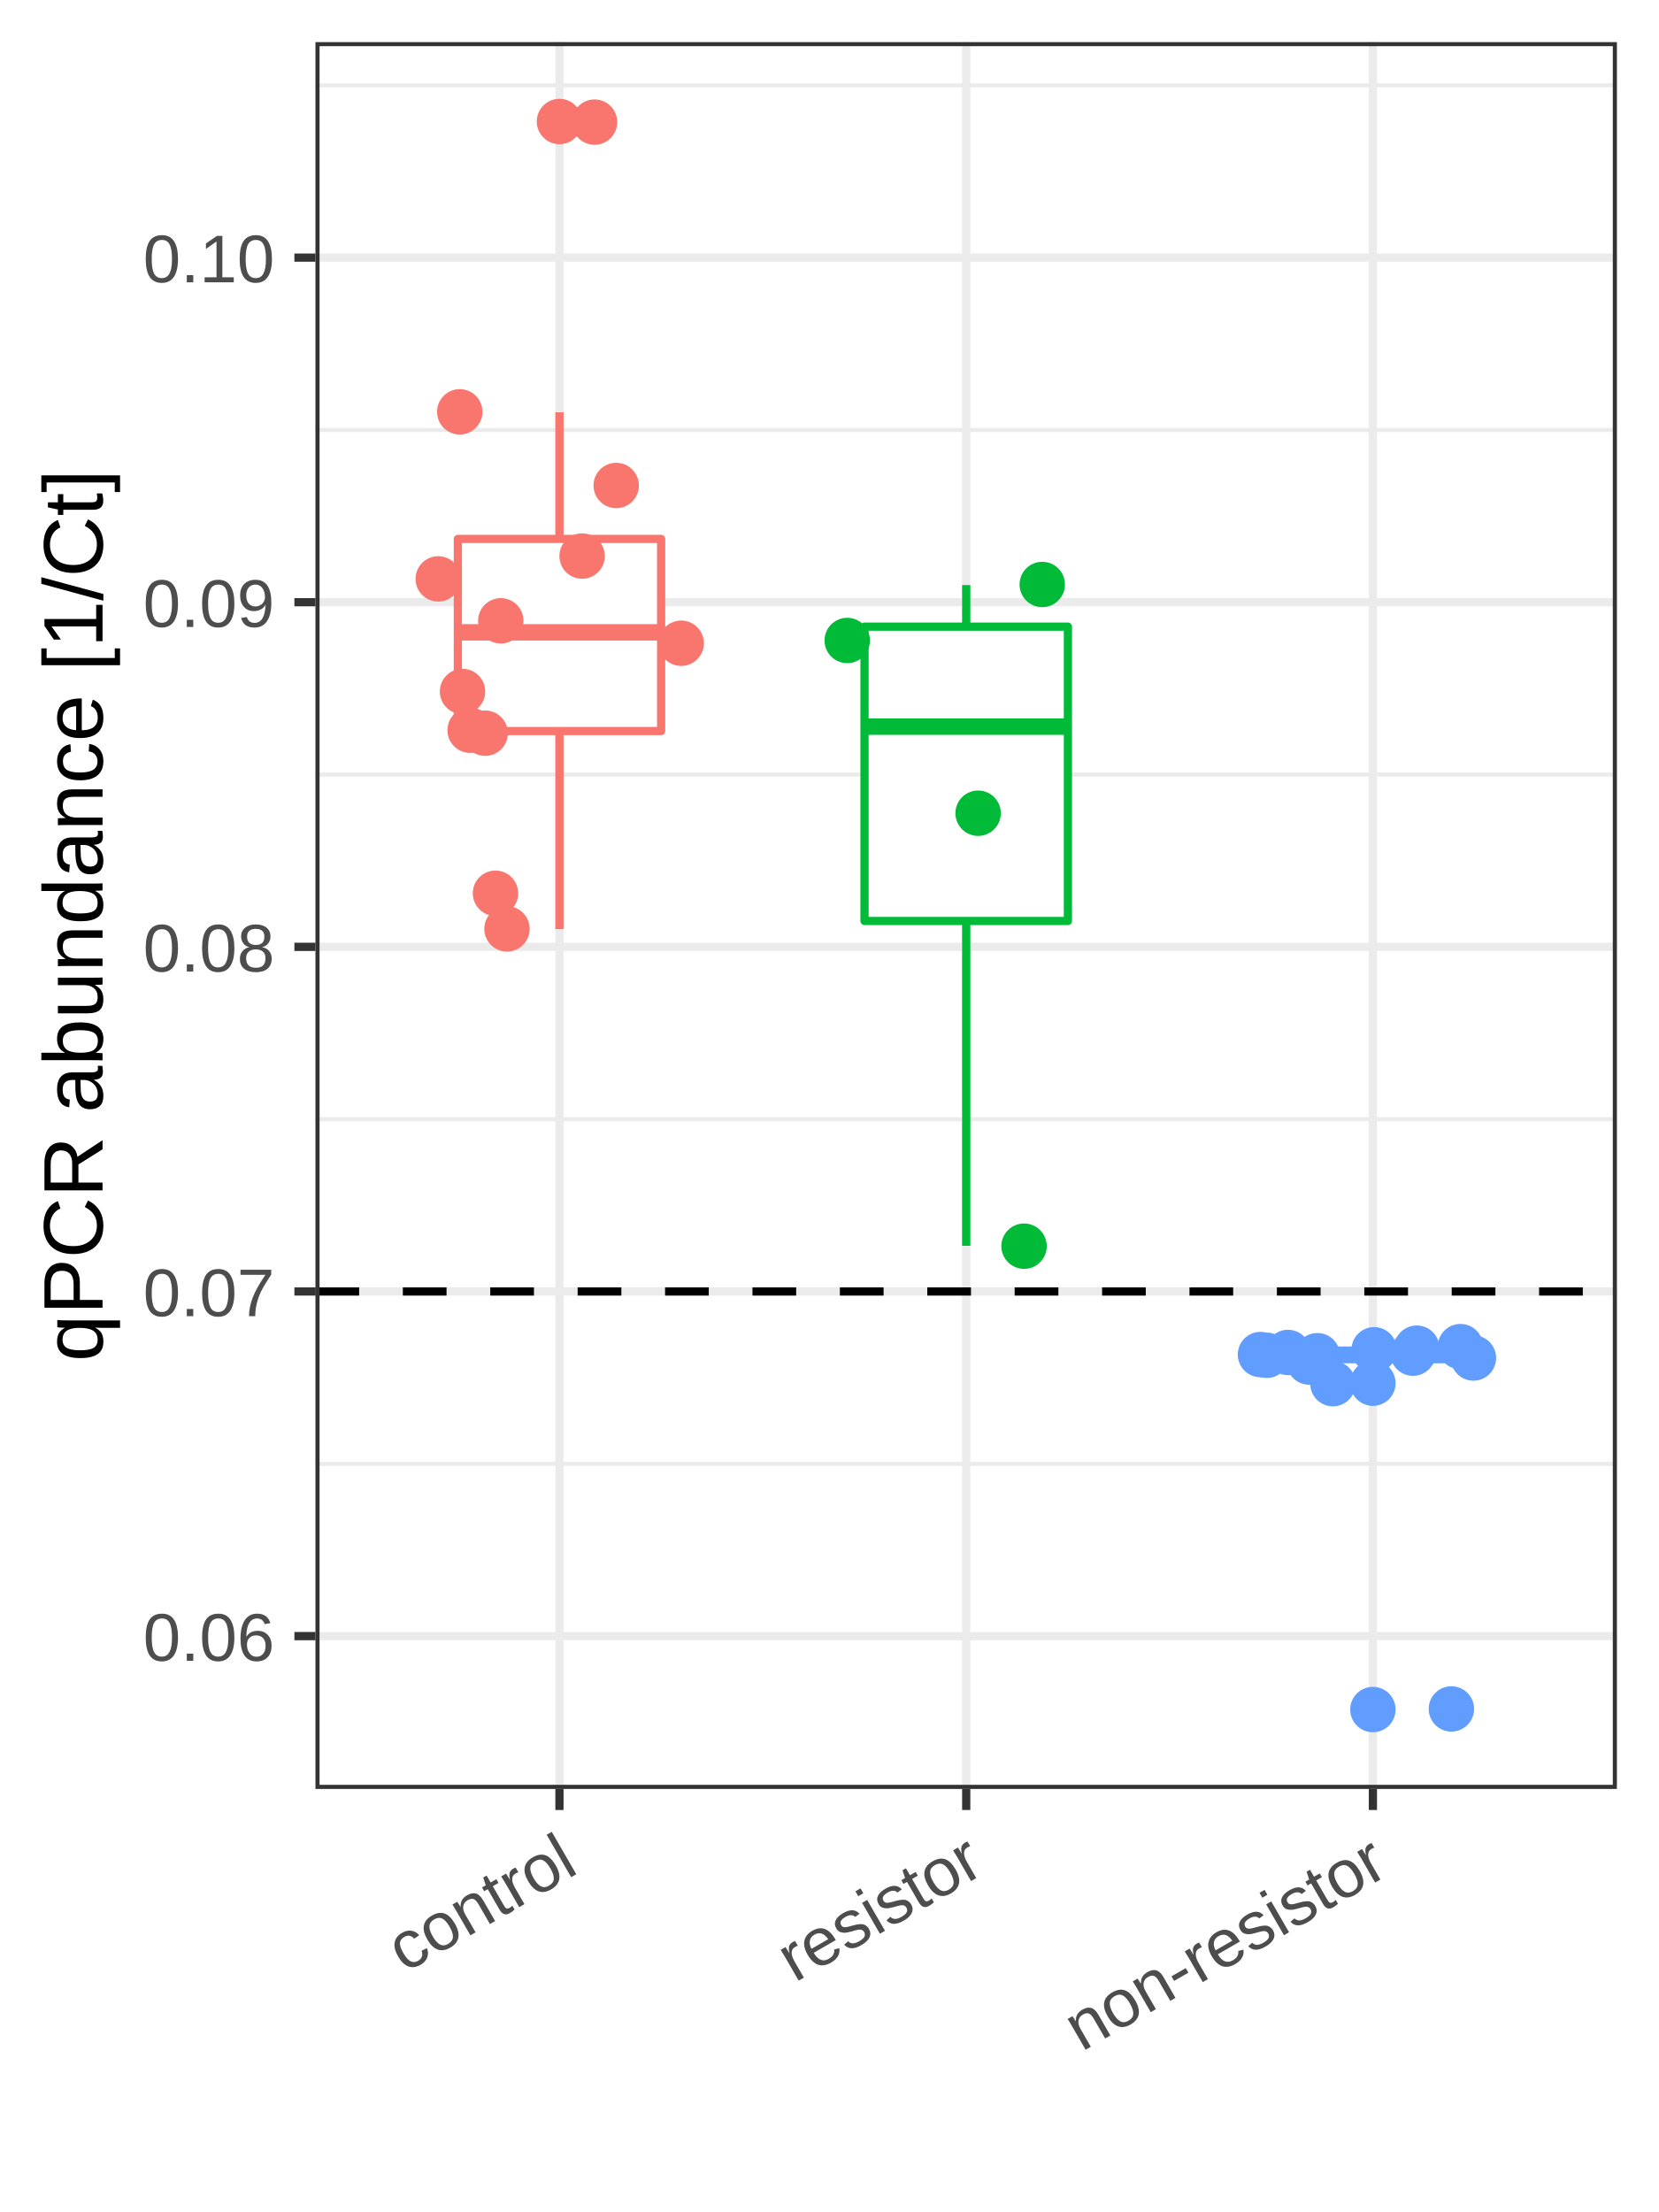
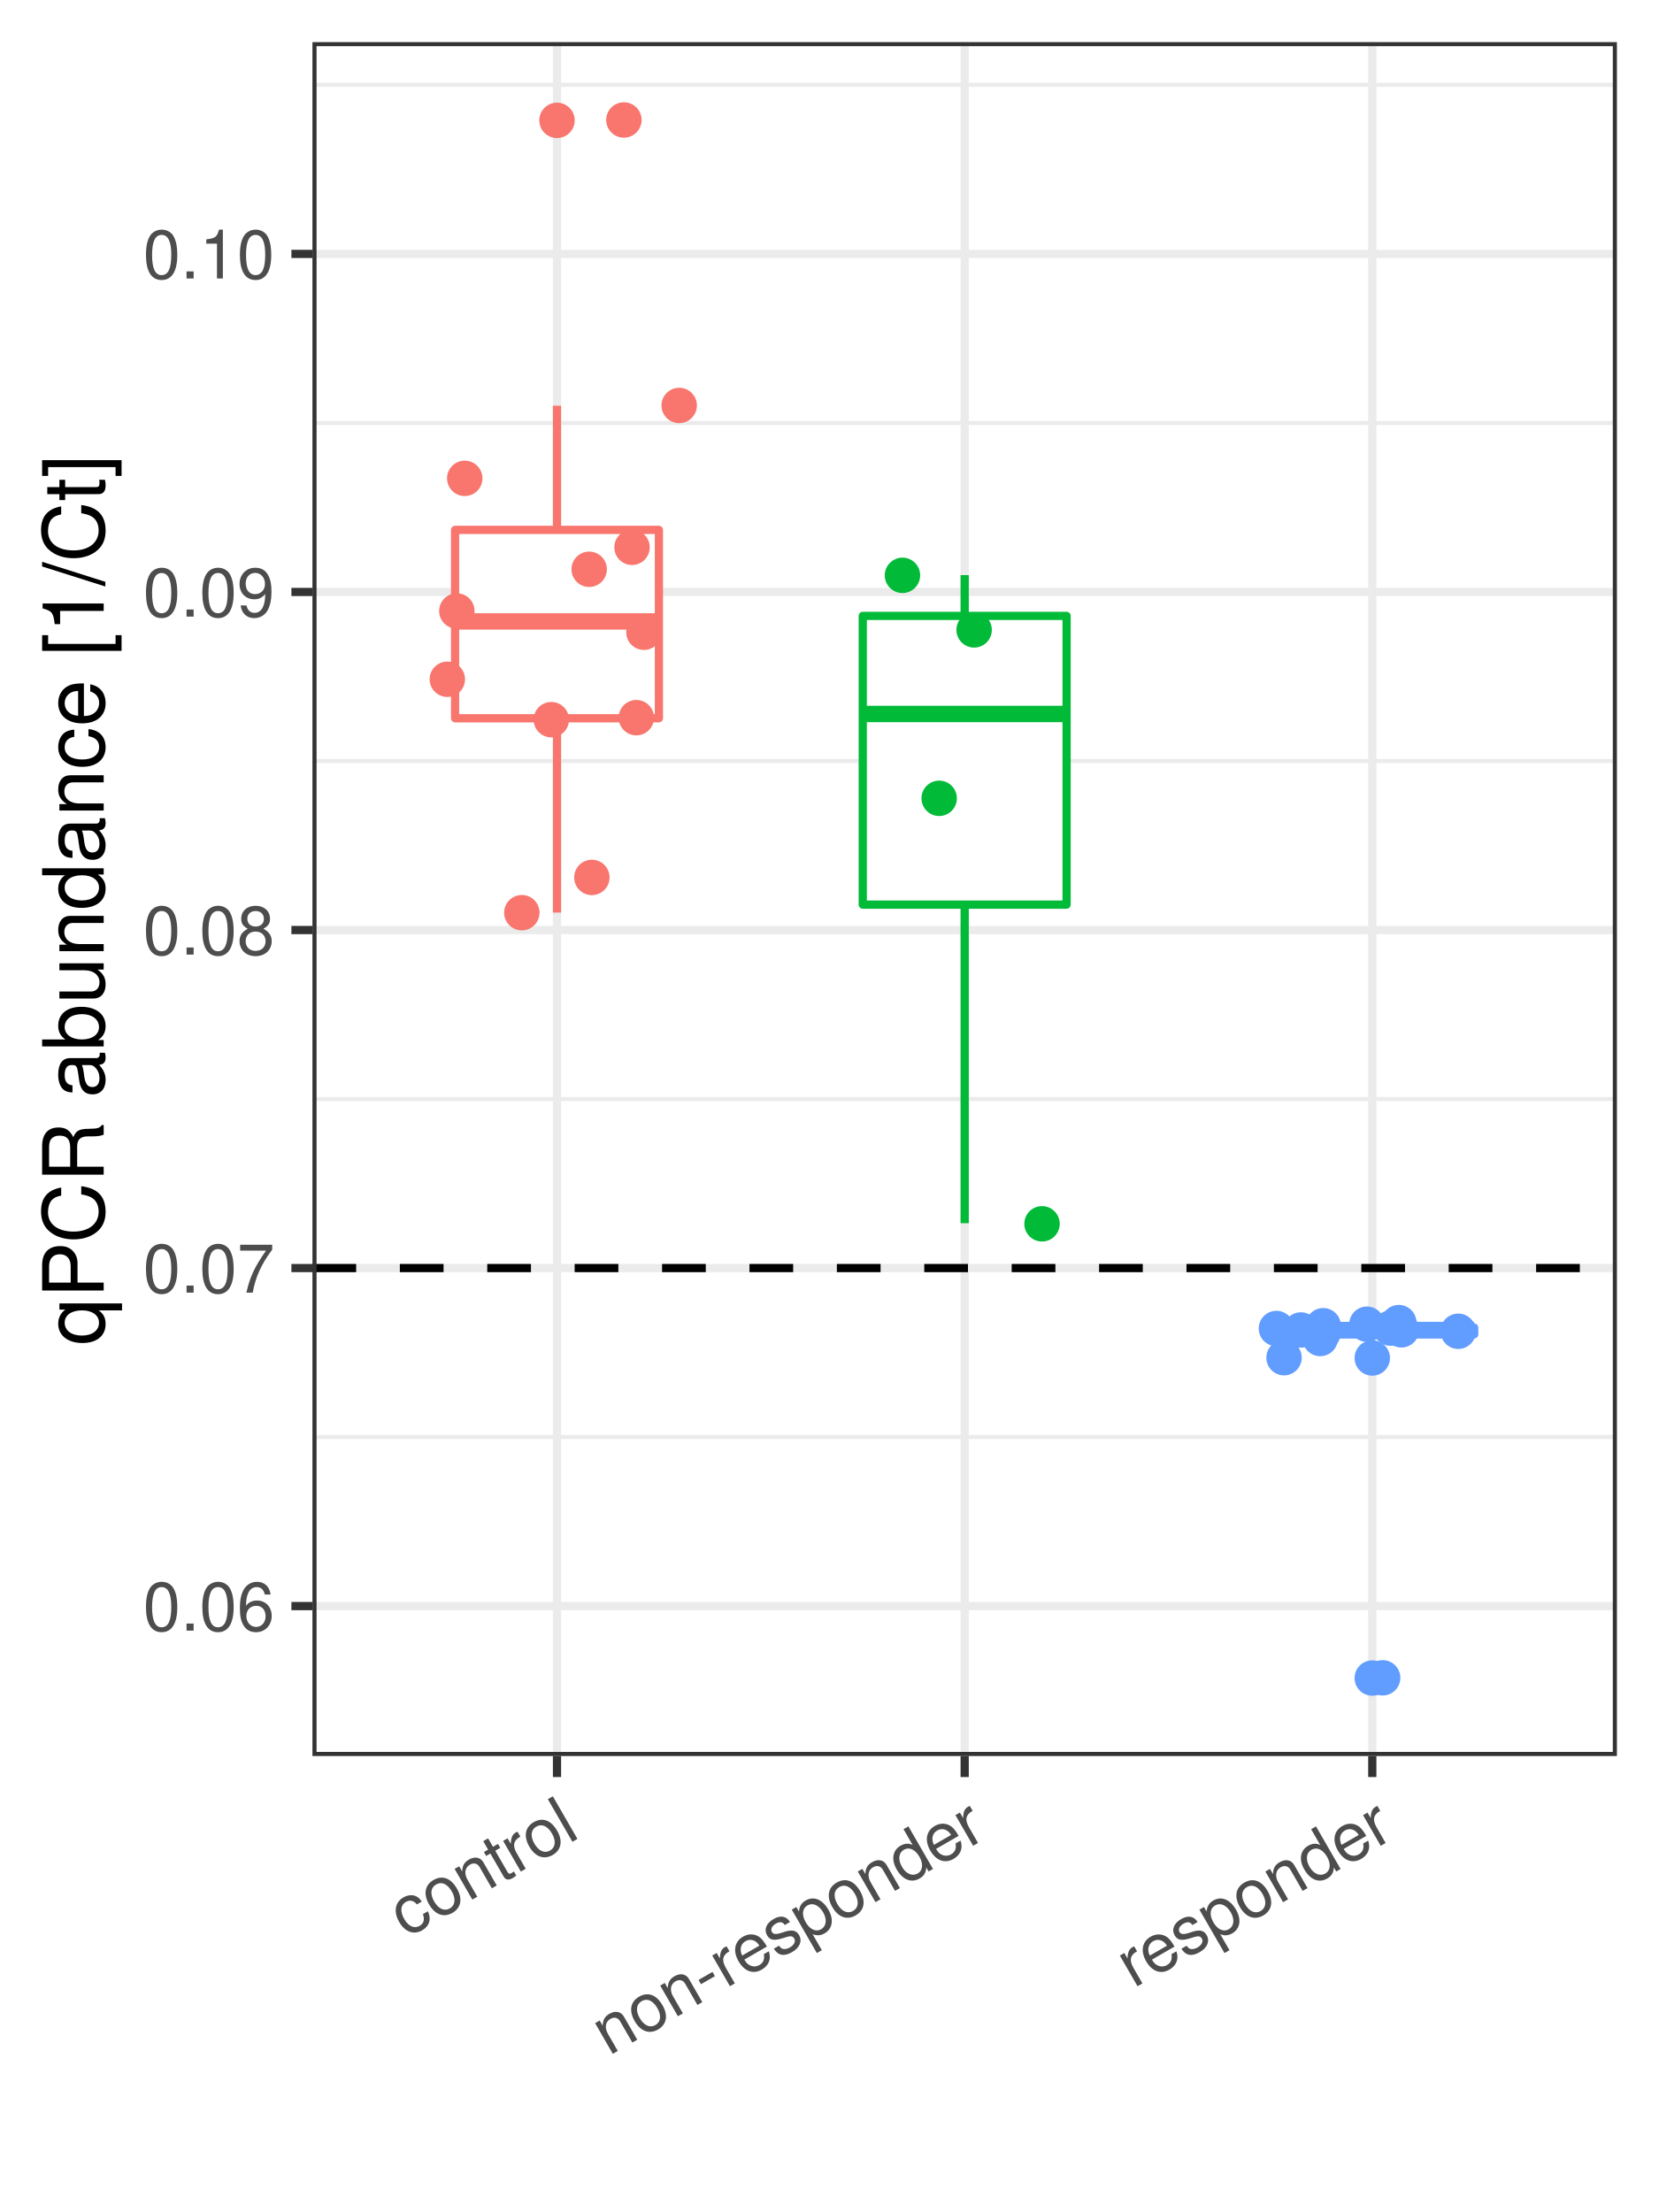
<svg xmlns="http://www.w3.org/2000/svg" viewBox="0 0 216.00 288.00">
  <defs>
    <style type="text/css">
-     line, polyline, path, rect, circle {
+     line, polyline, polygon, path, rect, circle {
      fill: none;
      stroke: #000000;
      stroke-linecap: round;
      stroke-linejoin: round;
      stroke-miterlimit: 10.00;
    }
  </style>
  </defs>
  <rect width="100%" height="100%" style="stroke: none; fill: #FFFFFF;" />
  <rect x="0.00" y="0.00" width="216.00" height="288.00" style="stroke-width: 1.07; stroke: #FFFFFF; fill: #FFFFFF;" />
  <defs>
-     <clipPath id="cpNDEuMDczNXwyMTAuNTIxfDIzMi45MTd8NS40Nzk0NQ==">
-       <rect x="41.07" y="5.48" width="169.45" height="227.44" />
+     <clipPath id="cpNDAuNjh8MjEwLjUyfDIyOC42M3w1LjQ4">
+       <rect x="40.68" y="5.48" width="169.84" height="223.15" />
    </clipPath>
  </defs>
-   <rect x="41.07" y="5.48" width="169.45" height="227.44" style="stroke-width: 1.07; stroke: none; fill: #FFFFFF;" clip-path="url(#cpNDEuMDczNXwyMTAuNTIxfDIzMi45MTd8NS40Nzk0NQ==)" />
-   <polyline points="41.07,190.59 210.52,190.59 " style="stroke-width: 0.53; stroke: #EBEBEB; stroke-linecap: butt;" clip-path="url(#cpNDEuMDczNXwyMTAuNTIxfDIzMi45MTd8NS40Nzk0NQ==)" />
-   <polyline points="41.07,145.72 210.52,145.72 " style="stroke-width: 0.53; stroke: #EBEBEB; stroke-linecap: butt;" clip-path="url(#cpNDEuMDczNXwyMTAuNTIxfDIzMi45MTd8NS40Nzk0NQ==)" />
-   <polyline points="41.07,100.85 210.52,100.85 " style="stroke-width: 0.53; stroke: #EBEBEB; stroke-linecap: butt;" clip-path="url(#cpNDEuMDczNXwyMTAuNTIxfDIzMi45MTd8NS40Nzk0NQ==)" />
-   <polyline points="41.07,55.98 210.52,55.98 " style="stroke-width: 0.53; stroke: #EBEBEB; stroke-linecap: butt;" clip-path="url(#cpNDEuMDczNXwyMTAuNTIxfDIzMi45MTd8NS40Nzk0NQ==)" />
-   <polyline points="41.07,11.11 210.52,11.11 " style="stroke-width: 0.53; stroke: #EBEBEB; stroke-linecap: butt;" clip-path="url(#cpNDEuMDczNXwyMTAuNTIxfDIzMi45MTd8NS40Nzk0NQ==)" />
-   <polyline points="41.07,213.02 210.52,213.02 " style="stroke-width: 1.07; stroke: #EBEBEB; stroke-linecap: butt;" clip-path="url(#cpNDEuMDczNXwyMTAuNTIxfDIzMi45MTd8NS40Nzk0NQ==)" />
-   <polyline points="41.07,168.15 210.52,168.15 " style="stroke-width: 1.07; stroke: #EBEBEB; stroke-linecap: butt;" clip-path="url(#cpNDEuMDczNXwyMTAuNTIxfDIzMi45MTd8NS40Nzk0NQ==)" />
-   <polyline points="41.07,123.28 210.52,123.28 " style="stroke-width: 1.07; stroke: #EBEBEB; stroke-linecap: butt;" clip-path="url(#cpNDEuMDczNXwyMTAuNTIxfDIzMi45MTd8NS40Nzk0NQ==)" />
-   <polyline points="41.07,78.41 210.52,78.41 " style="stroke-width: 1.07; stroke: #EBEBEB; stroke-linecap: butt;" clip-path="url(#cpNDEuMDczNXwyMTAuNTIxfDIzMi45MTd8NS40Nzk0NQ==)" />
-   <polyline points="41.07,33.54 210.52,33.54 " style="stroke-width: 1.07; stroke: #EBEBEB; stroke-linecap: butt;" clip-path="url(#cpNDEuMDczNXwyMTAuNTIxfDIzMi45MTd8NS40Nzk0NQ==)" />
-   <polyline points="72.84,232.92 72.84,5.48 " style="stroke-width: 1.07; stroke: #EBEBEB; stroke-linecap: butt;" clip-path="url(#cpNDEuMDczNXwyMTAuNTIxfDIzMi45MTd8NS40Nzk0NQ==)" />
-   <polyline points="125.80,232.92 125.80,5.48 " style="stroke-width: 1.07; stroke: #EBEBEB; stroke-linecap: butt;" clip-path="url(#cpNDEuMDczNXwyMTAuNTIxfDIzMi45MTd8NS40Nzk0NQ==)" />
-   <polyline points="178.75,232.92 178.75,5.48 " style="stroke-width: 1.07; stroke: #EBEBEB; stroke-linecap: butt;" clip-path="url(#cpNDEuMDczNXwyMTAuNTIxfDIzMi45MTd8NS40Nzk0NQ==)" />
-   <circle cx="72.84" cy="15.82" r="1.95pt" style="stroke-width: 0.71; stroke: #F8766D; fill: #F8766D;" clip-path="url(#cpNDEuMDczNXwyMTAuNTIxfDIzMi45MTd8NS40Nzk0NQ==)" />
-   <line x1="72.84" y1="70.17" x2="72.84" y2="53.68" style="stroke-width: 1.07; stroke: #F8766D; stroke-linecap: butt;" clip-path="url(#cpNDEuMDczNXwyMTAuNTIxfDIzMi45MTd8NS40Nzk0NQ==)" />
-   <line x1="72.84" y1="95.18" x2="72.84" y2="120.97" style="stroke-width: 1.07; stroke: #F8766D; stroke-linecap: butt;" clip-path="url(#cpNDEuMDczNXwyMTAuNTIxfDIzMi45MTd8NS40Nzk0NQ==)" />
-   <polyline points="59.61,70.17 59.61,95.18 86.08,95.18 86.08,70.17 59.61,70.17 " style="stroke-width: 1.07; stroke: #F8766D; fill: #FFFFFF;" clip-path="url(#cpNDEuMDczNXwyMTAuNTIxfDIzMi45MTd8NS40Nzk0NQ==)" />
-   <line x1="59.61" y1="82.33" x2="86.08" y2="82.33" style="stroke-width: 2.13; stroke: #F8766D; stroke-linecap: butt;" clip-path="url(#cpNDEuMDczNXwyMTAuNTIxfDIzMi45MTd8NS40Nzk0NQ==)" />
-   <line x1="125.80" y1="81.59" x2="125.80" y2="76.18" style="stroke-width: 1.07; stroke: #00BA38; stroke-linecap: butt;" clip-path="url(#cpNDEuMDczNXwyMTAuNTIxfDIzMi45MTd8NS40Nzk0NQ==)" />
-   <line x1="125.80" y1="119.91" x2="125.80" y2="162.20" style="stroke-width: 1.07; stroke: #00BA38; stroke-linecap: butt;" clip-path="url(#cpNDEuMDczNXwyMTAuNTIxfDIzMi45MTd8NS40Nzk0NQ==)" />
-   <polyline points="112.56,81.59 112.56,119.91 139.04,119.91 139.04,81.59 112.56,81.59 " style="stroke-width: 1.07; stroke: #00BA38; fill: #FFFFFF;" clip-path="url(#cpNDEuMDczNXwyMTAuNTIxfDIzMi45MTd8NS40Nzk0NQ==)" />
-   <line x1="112.56" y1="94.61" x2="139.04" y2="94.61" style="stroke-width: 2.13; stroke: #00BA38; stroke-linecap: butt;" clip-path="url(#cpNDEuMDczNXwyMTAuNTIxfDIzMi45MTd8NS40Nzk0NQ==)" />
-   <circle cx="178.75" cy="180.09" r="1.95pt" style="stroke-width: 0.71; stroke: #619CFF; fill: #619CFF;" clip-path="url(#cpNDEuMDczNXwyMTAuNTIxfDIzMi45MTd8NS40Nzk0NQ==)" />
-   <circle cx="178.75" cy="222.58" r="1.95pt" style="stroke-width: 0.71; stroke: #619CFF; fill: #619CFF;" clip-path="url(#cpNDEuMDczNXwyMTAuNTIxfDIzMi45MTd8NS40Nzk0NQ==)" />
-   <line x1="178.75" y1="176.07" x2="178.75" y2="175.33" style="stroke-width: 1.07; stroke: #619CFF; stroke-linecap: butt;" clip-path="url(#cpNDEuMDczNXwyMTAuNTIxfDIzMi45MTd8NS40Nzk0NQ==)" />
-   <line x1="178.75" y1="176.95" x2="178.75" y2="177.42" style="stroke-width: 1.07; stroke: #619CFF; stroke-linecap: butt;" clip-path="url(#cpNDEuMDczNXwyMTAuNTIxfDIzMi45MTd8NS40Nzk0NQ==)" />
-   <polyline points="165.51,176.07 165.51,176.95 191.99,176.95 191.99,176.07 165.51,176.07 " style="stroke-width: 1.07; stroke: #619CFF; fill: #FFFFFF;" clip-path="url(#cpNDEuMDczNXwyMTAuNTIxfDIzMi45MTd8NS40Nzk0NQ==)" />
-   <line x1="165.51" y1="176.38" x2="191.99" y2="176.38" style="stroke-width: 2.13; stroke: #619CFF; stroke-linecap: butt;" clip-path="url(#cpNDEuMDczNXwyMTAuNTIxfDIzMi45MTd8NS40Nzk0NQ==)" />
-   <circle cx="173.54" cy="180.15" r="1.95pt" style="stroke-width: 0.71; stroke: #619CFF; fill: #619CFF;" clip-path="url(#cpNDEuMDczNXwyMTAuNTIxfDIzMi45MTd8NS40Nzk0NQ==)" />
-   <circle cx="191.84" cy="176.81" r="1.95pt" style="stroke-width: 0.71; stroke: #619CFF; fill: #619CFF;" clip-path="url(#cpNDEuMDczNXwyMTAuNTIxfDIzMi45MTd8NS40Nzk0NQ==)" />
-   <circle cx="167.69" cy="176.09" r="1.95pt" style="stroke-width: 0.71; stroke: #619CFF; fill: #619CFF;" clip-path="url(#cpNDEuMDczNXwyMTAuNTIxfDIzMi45MTd8NS40Nzk0NQ==)" />
-   <circle cx="133.33" cy="162.25" r="1.95pt" style="stroke-width: 0.71; stroke: #00BA38; fill: #00BA38;" clip-path="url(#cpNDEuMDczNXwyMTAuNTIxfDIzMi45MTd8NS40Nzk0NQ==)" />
-   <circle cx="127.35" cy="105.88" r="1.95pt" style="stroke-width: 0.71; stroke: #00BA38; fill: #00BA38;" clip-path="url(#cpNDEuMDczNXwyMTAuNTIxfDIzMi45MTd8NS40Nzk0NQ==)" />
-   <circle cx="190.15" cy="175.33" r="1.95pt" style="stroke-width: 0.71; stroke: #619CFF; fill: #619CFF;" clip-path="url(#cpNDEuMDczNXwyMTAuNTIxfDIzMi45MTd8NS40Nzk0NQ==)" />
-   <circle cx="170.46" cy="177.34" r="1.95pt" style="stroke-width: 0.71; stroke: #619CFF; fill: #619CFF;" clip-path="url(#cpNDEuMDczNXwyMTAuNTIxfDIzMi45MTd8NS40Nzk0NQ==)" />
-   <circle cx="164.92" cy="176.46" r="1.95pt" style="stroke-width: 0.71; stroke: #619CFF; fill: #619CFF;" clip-path="url(#cpNDEuMDczNXwyMTAuNTIxfDIzMi45MTd8NS40Nzk0NQ==)" />
-   <circle cx="64.51" cy="116.30" r="1.95pt" style="stroke-width: 0.71; stroke: #F8766D; fill: #F8766D;" clip-path="url(#cpNDEuMDczNXwyMTAuNTIxfDIzMi45MTd8NS40Nzk0NQ==)" />
-   <circle cx="65.20" cy="80.83" r="1.95pt" style="stroke-width: 0.71; stroke: #F8766D; fill: #F8766D;" clip-path="url(#cpNDEuMDczNXwyMTAuNTIxfDIzMi45MTd8NS40Nzk0NQ==)" />
-   <circle cx="59.86" cy="53.62" r="1.95pt" style="stroke-width: 0.71; stroke: #F8766D; fill: #F8766D;" clip-path="url(#cpNDEuMDczNXwyMTAuNTIxfDIzMi45MTd8NS40Nzk0NQ==)" />
-   <circle cx="88.69" cy="83.75" r="1.95pt" style="stroke-width: 0.71; stroke: #F8766D; fill: #F8766D;" clip-path="url(#cpNDEuMDczNXwyMTAuNTIxfDIzMi45MTd8NS40Nzk0NQ==)" />
-   <circle cx="77.41" cy="15.90" r="1.95pt" style="stroke-width: 0.71; stroke: #F8766D; fill: #F8766D;" clip-path="url(#cpNDEuMDczNXwyMTAuNTIxfDIzMi45MTd8NS40Nzk0NQ==)" />
-   <circle cx="63.17" cy="95.46" r="1.95pt" style="stroke-width: 0.71; stroke: #F8766D; fill: #F8766D;" clip-path="url(#cpNDEuMDczNXwyMTAuNTIxfDIzMi45MTd8NS40Nzk0NQ==)" />
-   <circle cx="188.97" cy="222.50" r="1.95pt" style="stroke-width: 0.71; stroke: #619CFF; fill: #619CFF;" clip-path="url(#cpNDEuMDczNXwyMTAuNTIxfDIzMi45MTd8NS40Nzk0NQ==)" />
-   <circle cx="178.91" cy="175.74" r="1.95pt" style="stroke-width: 0.71; stroke: #619CFF; fill: #619CFF;" clip-path="url(#cpNDEuMDczNXwyMTAuNTIxfDIzMi45MTd8NS40Nzk0NQ==)" />
-   <circle cx="171.52" cy="176.51" r="1.95pt" style="stroke-width: 0.71; stroke: #619CFF; fill: #619CFF;" clip-path="url(#cpNDEuMDczNXwyMTAuNTIxfDIzMi45MTd8NS40Nzk0NQ==)" />
-   <circle cx="164.11" cy="176.36" r="1.95pt" style="stroke-width: 0.71; stroke: #619CFF; fill: #619CFF;" clip-path="url(#cpNDEuMDczNXwyMTAuNTIxfDIzMi45MTd8NS40Nzk0NQ==)" />
-   <circle cx="184.46" cy="175.53" r="1.95pt" style="stroke-width: 0.71; stroke: #619CFF; fill: #619CFF;" clip-path="url(#cpNDEuMDczNXwyMTAuNTIxfDIzMi45MTd8NS40Nzk0NQ==)" />
-   <circle cx="110.31" cy="83.39" r="1.95pt" style="stroke-width: 0.71; stroke: #00BA38; fill: #00BA38;" clip-path="url(#cpNDEuMDczNXwyMTAuNTIxfDIzMi45MTd8NS40Nzk0NQ==)" />
-   <circle cx="135.70" cy="76.10" r="1.95pt" style="stroke-width: 0.71; stroke: #00BA38; fill: #00BA38;" clip-path="url(#cpNDEuMDczNXwyMTAuNTIxfDIzMi45MTd8NS40Nzk0NQ==)" />
-   <circle cx="183.97" cy="176.18" r="1.95pt" style="stroke-width: 0.71; stroke: #619CFF; fill: #619CFF;" clip-path="url(#cpNDEuMDczNXwyMTAuNTIxfDIzMi45MTd8NS40Nzk0NQ==)" />
-   <circle cx="60.22" cy="90.03" r="1.95pt" style="stroke-width: 0.71; stroke: #F8766D; fill: #F8766D;" clip-path="url(#cpNDEuMDczNXwyMTAuNTIxfDIzMi45MTd8NS40Nzk0NQ==)" />
-   <circle cx="61.21" cy="95.07" r="1.95pt" style="stroke-width: 0.71; stroke: #F8766D; fill: #F8766D;" clip-path="url(#cpNDEuMDczNXwyMTAuNTIxfDIzMi45MTd8NS40Nzk0NQ==)" />
-   <circle cx="57.06" cy="75.37" r="1.95pt" style="stroke-width: 0.71; stroke: #F8766D; fill: #F8766D;" clip-path="url(#cpNDEuMDczNXwyMTAuNTIxfDIzMi45MTd8NS40Nzk0NQ==)" />
-   <circle cx="66.01" cy="120.94" r="1.95pt" style="stroke-width: 0.71; stroke: #F8766D; fill: #F8766D;" clip-path="url(#cpNDEuMDczNXwyMTAuNTIxfDIzMi45MTd8NS40Nzk0NQ==)" />
-   <circle cx="80.23" cy="63.21" r="1.95pt" style="stroke-width: 0.71; stroke: #F8766D; fill: #F8766D;" clip-path="url(#cpNDEuMDczNXwyMTAuNTIxfDIzMi45MTd8NS40Nzk0NQ==)" />
-   <circle cx="75.79" cy="72.40" r="1.95pt" style="stroke-width: 0.71; stroke: #F8766D; fill: #F8766D;" clip-path="url(#cpNDEuMDczNXwyMTAuNTIxfDIzMi45MTd8NS40Nzk0NQ==)" />
-   <line x1="41.07" y1="168.15" x2="210.52" y2="168.15" style="stroke-width: 1.07; stroke-dasharray: 5.69,5.69; stroke-linecap: butt;" clip-path="url(#cpNDEuMDczNXwyMTAuNTIxfDIzMi45MTd8NS40Nzk0NQ==)" />
-   <rect x="41.07" y="5.48" width="169.45" height="227.44" style="stroke-width: 1.07; stroke: #333333;" clip-path="url(#cpNDEuMDczNXwyMTAuNTIxfDIzMi45MTd8NS40Nzk0NQ==)" />
+   <rect x="40.68" y="5.48" width="169.84" height="223.15" style="stroke-width: 1.07; stroke: none; fill: #FFFFFF;" clip-path="url(#cpNDAuNjh8MjEwLjUyfDIyOC42M3w1LjQ4)" />
+   <polyline points="40.68,187.10 210.52,187.10 " style="stroke-width: 0.53; stroke: #EBEBEB; stroke-linecap: butt;" clip-path="url(#cpNDAuNjh8MjEwLjUyfDIyOC42M3w1LjQ4)" />
+   <polyline points="40.68,143.09 210.52,143.09 " style="stroke-width: 0.53; stroke: #EBEBEB; stroke-linecap: butt;" clip-path="url(#cpNDAuNjh8MjEwLjUyfDIyOC42M3w1LjQ4)" />
+   <polyline points="40.68,99.08 210.52,99.08 " style="stroke-width: 0.53; stroke: #EBEBEB; stroke-linecap: butt;" clip-path="url(#cpNDAuNjh8MjEwLjUyfDIyOC42M3w1LjQ4)" />
+   <polyline points="40.68,55.07 210.52,55.07 " style="stroke-width: 0.53; stroke: #EBEBEB; stroke-linecap: butt;" clip-path="url(#cpNDAuNjh8MjEwLjUyfDIyOC42M3w1LjQ4)" />
+   <polyline points="40.68,11.05 210.52,11.05 " style="stroke-width: 0.53; stroke: #EBEBEB; stroke-linecap: butt;" clip-path="url(#cpNDAuNjh8MjEwLjUyfDIyOC42M3w1LjQ4)" />
+   <polyline points="40.68,209.11 210.52,209.11 " style="stroke-width: 1.07; stroke: #EBEBEB; stroke-linecap: butt;" clip-path="url(#cpNDAuNjh8MjEwLjUyfDIyOC42M3w1LjQ4)" />
+   <polyline points="40.68,165.10 210.52,165.10 " style="stroke-width: 1.07; stroke: #EBEBEB; stroke-linecap: butt;" clip-path="url(#cpNDAuNjh8MjEwLjUyfDIyOC42M3w1LjQ4)" />
+   <polyline points="40.68,121.09 210.52,121.09 " style="stroke-width: 1.07; stroke: #EBEBEB; stroke-linecap: butt;" clip-path="url(#cpNDAuNjh8MjEwLjUyfDIyOC42M3w1LjQ4)" />
+   <polyline points="40.68,77.07 210.52,77.07 " style="stroke-width: 1.07; stroke: #EBEBEB; stroke-linecap: butt;" clip-path="url(#cpNDAuNjh8MjEwLjUyfDIyOC42M3w1LjQ4)" />
+   <polyline points="40.68,33.06 210.52,33.06 " style="stroke-width: 1.07; stroke: #EBEBEB; stroke-linecap: butt;" clip-path="url(#cpNDAuNjh8MjEwLjUyfDIyOC42M3w1LjQ4)" />
+   <polyline points="72.52,228.63 72.52,5.48 " style="stroke-width: 1.07; stroke: #EBEBEB; stroke-linecap: butt;" clip-path="url(#cpNDAuNjh8MjEwLjUyfDIyOC42M3w1LjQ4)" />
+   <polyline points="125.60,228.63 125.60,5.48 " style="stroke-width: 1.07; stroke: #EBEBEB; stroke-linecap: butt;" clip-path="url(#cpNDAuNjh8MjEwLjUyfDIyOC42M3w1LjQ4)" />
+   <polyline points="178.67,228.63 178.67,5.48 " style="stroke-width: 1.07; stroke: #EBEBEB; stroke-linecap: butt;" clip-path="url(#cpNDAuNjh8MjEwLjUyfDIyOC42M3w1LjQ4)" />
+   <circle cx="72.52" cy="15.67" r="1.95" style="stroke-width: 0.71; stroke: #F8766D; fill: #F8766D;" clip-path="url(#cpNDAuNjh8MjEwLjUyfDIyOC42M3w1LjQ4)" />
+   <line x1="72.52" y1="68.99" x2="72.52" y2="52.82" style="stroke-width: 1.07; stroke: #F8766D; stroke-linecap: butt;" clip-path="url(#cpNDAuNjh8MjEwLjUyfDIyOC42M3w1LjQ4)" />
+   <line x1="72.52" y1="93.52" x2="72.52" y2="118.82" style="stroke-width: 1.07; stroke: #F8766D; stroke-linecap: butt;" clip-path="url(#cpNDAuNjh8MjEwLjUyfDIyOC42M3w1LjQ4)" />
+   <polygon points="59.25,68.99 59.25,93.52 85.79,93.52 85.79,68.99 59.25,68.99 " style="stroke-width: 1.07; stroke: #F8766D; fill: #FFFFFF;" clip-path="url(#cpNDAuNjh8MjEwLjUyfDIyOC42M3w1LjQ4)" />
+   <line x1="59.25" y1="80.91" x2="85.79" y2="80.91" style="stroke-width: 2.13; stroke: #F8766D; stroke-linecap: butt;" clip-path="url(#cpNDAuNjh8MjEwLjUyfDIyOC42M3w1LjQ4)" />
+   <line x1="125.60" y1="80.19" x2="125.60" y2="74.88" style="stroke-width: 1.07; stroke: #00BA38; stroke-linecap: butt;" clip-path="url(#cpNDAuNjh8MjEwLjUyfDIyOC42M3w1LjQ4)" />
+   <line x1="125.60" y1="117.78" x2="125.60" y2="159.26" style="stroke-width: 1.07; stroke: #00BA38; stroke-linecap: butt;" clip-path="url(#cpNDAuNjh8MjEwLjUyfDIyOC42M3w1LjQ4)" />
+   <polygon points="112.33,80.19 112.33,117.78 138.87,117.78 138.87,80.19 112.33,80.19 " style="stroke-width: 1.07; stroke: #00BA38; fill: #FFFFFF;" clip-path="url(#cpNDAuNjh8MjEwLjUyfDIyOC42M3w1LjQ4)" />
+   <line x1="112.33" y1="92.96" x2="138.87" y2="92.96" style="stroke-width: 2.13; stroke: #00BA38; stroke-linecap: butt;" clip-path="url(#cpNDAuNjh8MjEwLjUyfDIyOC42M3w1LjQ4)" />
+   <circle cx="178.67" cy="176.81" r="1.95" style="stroke-width: 0.71; stroke: #619CFF; fill: #619CFF;" clip-path="url(#cpNDAuNjh8MjEwLjUyfDIyOC42M3w1LjQ4)" />
+   <circle cx="178.67" cy="218.48" r="1.95" style="stroke-width: 0.71; stroke: #619CFF; fill: #619CFF;" clip-path="url(#cpNDAuNjh8MjEwLjUyfDIyOC42M3w1LjQ4)" />
+   <line x1="178.67" y1="172.86" x2="178.67" y2="172.14" style="stroke-width: 1.07; stroke: #619CFF; stroke-linecap: butt;" clip-path="url(#cpNDAuNjh8MjEwLjUyfDIyOC42M3w1LjQ4)" />
+   <line x1="178.67" y1="173.73" x2="178.67" y2="174.19" style="stroke-width: 1.07; stroke: #619CFF; stroke-linecap: butt;" clip-path="url(#cpNDAuNjh8MjEwLjUyfDIyOC42M3w1LjQ4)" />
+   <polygon points="165.41,172.86 165.41,173.73 191.94,173.73 191.94,172.86 165.41,172.86 " style="stroke-width: 1.07; stroke: #619CFF; fill: #FFFFFF;" clip-path="url(#cpNDAuNjh8MjEwLjUyfDIyOC42M3w1LjQ4)" />
+   <line x1="165.41" y1="173.17" x2="191.94" y2="173.17" style="stroke-width: 2.13; stroke: #619CFF; stroke-linecap: butt;" clip-path="url(#cpNDAuNjh8MjEwLjUyfDIyOC42M3w1LjQ4)" />
+   <circle cx="167.18" cy="176.77" r="1.95" style="stroke-width: 0.71; stroke: #619CFF; fill: #619CFF;" clip-path="url(#cpNDAuNjh8MjEwLjUyfDIyOC42M3w1LjQ4)" />
+   <circle cx="172.25" cy="173.55" r="1.95" style="stroke-width: 0.71; stroke: #619CFF; fill: #619CFF;" clip-path="url(#cpNDAuNjh8MjEwLjUyfDIyOC42M3w1LjQ4)" />
+   <circle cx="181.06" cy="172.92" r="1.95" style="stroke-width: 0.71; stroke: #619CFF; fill: #619CFF;" clip-path="url(#cpNDAuNjh8MjEwLjUyfDIyOC42M3w1LjQ4)" />
+   <circle cx="135.67" cy="159.34" r="1.95" style="stroke-width: 0.71; stroke: #00BA38; fill: #00BA38;" clip-path="url(#cpNDAuNjh8MjEwLjUyfDIyOC42M3w1LjQ4)" />
+   <circle cx="122.28" cy="103.94" r="1.95" style="stroke-width: 0.71; stroke: #00BA38; fill: #00BA38;" clip-path="url(#cpNDAuNjh8MjEwLjUyfDIyOC42M3w1LjQ4)" />
+   <circle cx="182.12" cy="172.20" r="1.95" style="stroke-width: 0.71; stroke: #619CFF; fill: #619CFF;" clip-path="url(#cpNDAuNjh8MjEwLjUyfDIyOC42M3w1LjQ4)" />
+   <circle cx="171.89" cy="174.27" r="1.95" style="stroke-width: 0.71; stroke: #619CFF; fill: #619CFF;" clip-path="url(#cpNDAuNjh8MjEwLjUyfDIyOC42M3w1LjQ4)" />
+   <circle cx="182.46" cy="173.14" r="1.95" style="stroke-width: 0.71; stroke: #619CFF; fill: #619CFF;" clip-path="url(#cpNDAuNjh8MjEwLjUyfDIyOC42M3w1LjQ4)" />
+   <circle cx="77.06" cy="114.24" r="1.95" style="stroke-width: 0.71; stroke: #F8766D; fill: #F8766D;" clip-path="url(#cpNDAuNjh8MjEwLjUyfDIyOC42M3w1LjQ4)" />
+   <circle cx="59.48" cy="79.55" r="1.95" style="stroke-width: 0.71; stroke: #F8766D; fill: #F8766D;" clip-path="url(#cpNDAuNjh8MjEwLjUyfDIyOC42M3w1LjQ4)" />
+   <circle cx="88.43" cy="52.79" r="1.95" style="stroke-width: 0.71; stroke: #F8766D; fill: #F8766D;" clip-path="url(#cpNDAuNjh8MjEwLjUyfDIyOC42M3w1LjQ4)" />
+   <circle cx="83.84" cy="82.32" r="1.95" style="stroke-width: 0.71; stroke: #F8766D; fill: #F8766D;" clip-path="url(#cpNDAuNjh8MjEwLjUyfDIyOC42M3w1LjQ4)" />
+   <circle cx="81.23" cy="15.62" r="1.95" style="stroke-width: 0.71; stroke: #F8766D; fill: #F8766D;" clip-path="url(#cpNDAuNjh8MjEwLjUyfDIyOC42M3w1LjQ4)" />
+   <circle cx="71.78" cy="93.70" r="1.95" style="stroke-width: 0.71; stroke: #F8766D; fill: #F8766D;" clip-path="url(#cpNDAuNjh8MjEwLjUyfDIyOC42M3w1LjQ4)" />
+   <circle cx="180.02" cy="218.45" r="1.95" style="stroke-width: 0.71; stroke: #619CFF; fill: #619CFF;" clip-path="url(#cpNDAuNjh8MjEwLjUyfDIyOC42M3w1LjQ4)" />
+   <circle cx="172.28" cy="172.61" r="1.95" style="stroke-width: 0.71; stroke: #619CFF; fill: #619CFF;" clip-path="url(#cpNDAuNjh8MjEwLjUyfDIyOC42M3w1LjQ4)" />
+   <circle cx="189.86" cy="173.33" r="1.95" style="stroke-width: 0.71; stroke: #619CFF; fill: #619CFF;" clip-path="url(#cpNDAuNjh8MjEwLjUyfDIyOC42M3w1LjQ4)" />
+   <circle cx="169.37" cy="173.16" r="1.95" style="stroke-width: 0.71; stroke: #619CFF; fill: #619CFF;" clip-path="url(#cpNDAuNjh8MjEwLjUyfDIyOC42M3w1LjQ4)" />
+   <circle cx="177.97" cy="172.41" r="1.95" style="stroke-width: 0.71; stroke: #619CFF; fill: #619CFF;" clip-path="url(#cpNDAuNjh8MjEwLjUyfDIyOC42M3w1LjQ4)" />
+   <circle cx="126.83" cy="82.01" r="1.95" style="stroke-width: 0.71; stroke: #00BA38; fill: #00BA38;" clip-path="url(#cpNDAuNjh8MjEwLjUyfDIyOC42M3w1LjQ4)" />
+   <circle cx="117.50" cy="74.91" r="1.95" style="stroke-width: 0.71; stroke: #00BA38; fill: #00BA38;" clip-path="url(#cpNDAuNjh8MjEwLjUyfDIyOC42M3w1LjQ4)" />
+   <circle cx="166.19" cy="172.97" r="1.95" style="stroke-width: 0.71; stroke: #619CFF; fill: #619CFF;" clip-path="url(#cpNDAuNjh8MjEwLjUyfDIyOC42M3w1LjQ4)" />
+   <circle cx="58.24" cy="88.44" r="1.95" style="stroke-width: 0.71; stroke: #F8766D; fill: #F8766D;" clip-path="url(#cpNDAuNjh8MjEwLjUyfDIyOC42M3w1LjQ4)" />
+   <circle cx="82.85" cy="93.44" r="1.95" style="stroke-width: 0.71; stroke: #F8766D; fill: #F8766D;" clip-path="url(#cpNDAuNjh8MjEwLjUyfDIyOC42M3w1LjQ4)" />
+   <circle cx="76.71" cy="74.12" r="1.95" style="stroke-width: 0.71; stroke: #F8766D; fill: #F8766D;" clip-path="url(#cpNDAuNjh8MjEwLjUyfDIyOC42M3w1LjQ4)" />
+   <circle cx="67.94" cy="118.83" r="1.95" style="stroke-width: 0.71; stroke: #F8766D; fill: #F8766D;" clip-path="url(#cpNDAuNjh8MjEwLjUyfDIyOC42M3w1LjQ4)" />
+   <circle cx="60.51" cy="62.28" r="1.95" style="stroke-width: 0.71; stroke: #F8766D; fill: #F8766D;" clip-path="url(#cpNDAuNjh8MjEwLjUyfDIyOC42M3w1LjQ4)" />
+   <circle cx="82.29" cy="71.26" r="1.95" style="stroke-width: 0.71; stroke: #F8766D; fill: #F8766D;" clip-path="url(#cpNDAuNjh8MjEwLjUyfDIyOC42M3w1LjQ4)" />
+   <line x1="40.68" y1="165.10" x2="210.52" y2="165.10" style="stroke-width: 1.07; stroke-dasharray: 5.69,5.69; stroke-linecap: butt;" clip-path="url(#cpNDAuNjh8MjEwLjUyfDIyOC42M3w1LjQ4)" />
+   <rect x="40.68" y="5.48" width="169.84" height="223.15" style="stroke-width: 1.07; stroke: #333333;" clip-path="url(#cpNDAuNjh8MjEwLjUyfDIyOC42M3w1LjQ4)" />
  <defs>
-     <clipPath id="cpMHwyMTZ8Mjg4fDA=">
+     <clipPath id="cpMC4wMHwyMTYuMDB8Mjg4LjAwfDAuMDA=">
      <rect x="0.00" y="0.00" width="216.00" height="288.00" />
    </clipPath>
  </defs>
-   <g clip-path="url(#cpMHwyMTZ8Mjg4fDA=)">
-     <text x="18.63" y="216.24" style="font-size: 8.80px; fill: #4D4D4D; font-family: Arial;" textLength="17.52px" lengthAdjust="spacingAndGlyphs">0.06</text>
+   <g clip-path="url(#cpMC4wMHwyMTYuMDB8Mjg4LjAwfDAuMDA=)">
+     <text x="18.63" y="212.31" style="font-size: 8.80px; fill: #4D4D4D; font-family: Nimbus Sans L;" textLength="17.12px" lengthAdjust="spacingAndGlyphs">0.06</text>
  </g>
-   <g clip-path="url(#cpMHwyMTZ8Mjg4fDA=)">
-     <text x="18.63" y="171.37" style="font-size: 8.80px; fill: #4D4D4D; font-family: Arial;" textLength="17.52px" lengthAdjust="spacingAndGlyphs">0.07</text>
+   <g clip-path="url(#cpMC4wMHwyMTYuMDB8Mjg4LjAwfDAuMDA=)">
+     <text x="18.63" y="168.30" style="font-size: 8.80px; fill: #4D4D4D; font-family: Nimbus Sans L;" textLength="17.12px" lengthAdjust="spacingAndGlyphs">0.07</text>
  </g>
-   <g clip-path="url(#cpMHwyMTZ8Mjg4fDA=)">
-     <text x="18.63" y="126.50" style="font-size: 8.80px; fill: #4D4D4D; font-family: Arial;" textLength="17.52px" lengthAdjust="spacingAndGlyphs">0.08</text>
+   <g clip-path="url(#cpMC4wMHwyMTYuMDB8Mjg4LjAwfDAuMDA=)">
+     <text x="18.63" y="124.29" style="font-size: 8.80px; fill: #4D4D4D; font-family: Nimbus Sans L;" textLength="17.12px" lengthAdjust="spacingAndGlyphs">0.08</text>
  </g>
-   <g clip-path="url(#cpMHwyMTZ8Mjg4fDA=)">
-     <text x="18.63" y="81.63" style="font-size: 8.80px; fill: #4D4D4D; font-family: Arial;" textLength="17.52px" lengthAdjust="spacingAndGlyphs">0.09</text>
+   <g clip-path="url(#cpMC4wMHwyMTYuMDB8Mjg4LjAwfDAuMDA=)">
+     <text x="18.63" y="80.28" style="font-size: 8.80px; fill: #4D4D4D; font-family: Nimbus Sans L;" textLength="17.12px" lengthAdjust="spacingAndGlyphs">0.09</text>
  </g>
-   <g clip-path="url(#cpMHwyMTZ8Mjg4fDA=)">
-     <text x="18.63" y="36.76" style="font-size: 8.80px; fill: #4D4D4D; font-family: Arial;" textLength="17.52px" lengthAdjust="spacingAndGlyphs">0.10</text>
+   <g clip-path="url(#cpMC4wMHwyMTYuMDB8Mjg4LjAwfDAuMDA=)">
+     <text x="18.63" y="36.26" style="font-size: 8.80px; fill: #4D4D4D; font-family: Nimbus Sans L;" textLength="17.12px" lengthAdjust="spacingAndGlyphs">0.10</text>
  </g>
-   <polyline points="38.33,213.02 41.07,213.02 " style="stroke-width: 1.07; stroke: #333333; stroke-linecap: butt;" clip-path="url(#cpMHwyMTZ8Mjg4fDA=)" />
-   <polyline points="38.33,168.15 41.07,168.15 " style="stroke-width: 1.07; stroke: #333333; stroke-linecap: butt;" clip-path="url(#cpMHwyMTZ8Mjg4fDA=)" />
-   <polyline points="38.33,123.28 41.07,123.28 " style="stroke-width: 1.07; stroke: #333333; stroke-linecap: butt;" clip-path="url(#cpMHwyMTZ8Mjg4fDA=)" />
-   <polyline points="38.33,78.41 41.07,78.41 " style="stroke-width: 1.07; stroke: #333333; stroke-linecap: butt;" clip-path="url(#cpMHwyMTZ8Mjg4fDA=)" />
-   <polyline points="38.33,33.54 41.07,33.54 " style="stroke-width: 1.07; stroke: #333333; stroke-linecap: butt;" clip-path="url(#cpMHwyMTZ8Mjg4fDA=)" />
-   <polyline points="72.84,235.66 72.84,232.92 " style="stroke-width: 1.07; stroke: #333333; stroke-linecap: butt;" clip-path="url(#cpMHwyMTZ8Mjg4fDA=)" />
-   <polyline points="125.80,235.66 125.80,232.92 " style="stroke-width: 1.07; stroke: #333333; stroke-linecap: butt;" clip-path="url(#cpMHwyMTZ8Mjg4fDA=)" />
-   <polyline points="178.75,235.66 178.75,232.92 " style="stroke-width: 1.07; stroke: #333333; stroke-linecap: butt;" clip-path="url(#cpMHwyMTZ8Mjg4fDA=)" />
-   <g clip-path="url(#cpMHwyMTZ8Mjg4fDA=)">
-     <text transform="translate(52.67,256.93) rotate(-30)" style="font-size: 8.80px; fill: #4D4D4D; font-family: Arial;" textLength="27.01px" lengthAdjust="spacingAndGlyphs">control</text>
+   <polyline points="37.94,209.11 40.68,209.11 " style="stroke-width: 1.07; stroke: #333333; stroke-linecap: butt;" clip-path="url(#cpMC4wMHwyMTYuMDB8Mjg4LjAwfDAuMDA=)" />
+   <polyline points="37.94,165.10 40.68,165.10 " style="stroke-width: 1.07; stroke: #333333; stroke-linecap: butt;" clip-path="url(#cpMC4wMHwyMTYuMDB8Mjg4LjAwfDAuMDA=)" />
+   <polyline points="37.94,121.09 40.68,121.09 " style="stroke-width: 1.07; stroke: #333333; stroke-linecap: butt;" clip-path="url(#cpMC4wMHwyMTYuMDB8Mjg4LjAwfDAuMDA=)" />
+   <polyline points="37.94,77.07 40.68,77.07 " style="stroke-width: 1.07; stroke: #333333; stroke-linecap: butt;" clip-path="url(#cpMC4wMHwyMTYuMDB8Mjg4LjAwfDAuMDA=)" />
+   <polyline points="37.94,33.06 40.68,33.06 " style="stroke-width: 1.07; stroke: #333333; stroke-linecap: butt;" clip-path="url(#cpMC4wMHwyMTYuMDB8Mjg4LjAwfDAuMDA=)" />
+   <polyline points="72.52,231.37 72.52,228.63 " style="stroke-width: 1.07; stroke: #333333; stroke-linecap: butt;" clip-path="url(#cpMC4wMHwyMTYuMDB8Mjg4LjAwfDAuMDA=)" />
+   <polyline points="125.60,231.37 125.60,228.63 " style="stroke-width: 1.07; stroke: #333333; stroke-linecap: butt;" clip-path="url(#cpMC4wMHwyMTYuMDB8Mjg4LjAwfDAuMDA=)" />
+   <polyline points="178.67,231.37 178.67,228.63 " style="stroke-width: 1.07; stroke: #333333; stroke-linecap: butt;" clip-path="url(#cpMC4wMHwyMTYuMDB8Mjg4LjAwfDAuMDA=)" />
+   <g clip-path="url(#cpMC4wMHwyMTYuMDB8Mjg4LjAwfDAuMDA=)">
+     <text transform="translate(52.86,252.31) rotate(-30)" style="font-size: 8.80px; fill: #4D4D4D; font-family: Nimbus Sans L;" textLength="26.40px" lengthAdjust="spacingAndGlyphs">control</text>
  </g>
-   <g clip-path="url(#cpMHwyMTZ8Mjg4fDA=)">
-     <text transform="translate(103.46,258.18) rotate(-30)" style="font-size: 8.80px; fill: #4D4D4D; font-family: Arial;" textLength="29.50px" lengthAdjust="spacingAndGlyphs">resistor</text>
+   <g clip-path="url(#cpMC4wMHwyMTYuMDB8Mjg4LjAwfDAuMDA=)">
+     <text transform="translate(79.26,267.71) rotate(-30)" style="font-size: 8.80px; fill: #4D4D4D; font-family: Nimbus Sans L;" textLength="57.21px" lengthAdjust="spacingAndGlyphs">non-responder</text>
  </g>
-   <g clip-path="url(#cpMHwyMTZ8Mjg4fDA=)">
-     <text transform="translate(140.82,267.18) rotate(-30)" style="font-size: 8.80px; fill: #4D4D4D; font-family: Arial;" textLength="47.52px" lengthAdjust="spacingAndGlyphs">non-resistor</text>
+   <g clip-path="url(#cpMC4wMHwyMTYuMDB8Mjg4LjAwfDAuMDA=)">
+     <text transform="translate(147.58,258.91) rotate(-30)" style="font-size: 8.80px; fill: #4D4D4D; font-family: Nimbus Sans L;" textLength="39.60px" lengthAdjust="spacingAndGlyphs">responder</text>
  </g>
-   <g clip-path="url(#cpMHwyMTZ8Mjg4fDA=)">
-     <text transform="translate(13.35,177.29) rotate(-90)" style="font-size: 11.00px; font-family: Arial;" textLength="116.18px" lengthAdjust="spacingAndGlyphs">qPCR abundance [1/Ct]</text>
+   <g clip-path="url(#cpMC4wMHwyMTYuMDB8Mjg4LjAwfDAuMDA=)">
+     <text transform="translate(13.50,175.14) rotate(-90)" style="font-size: 11.00px; font-family: Nimbus Sans L;" textLength="116.17px" lengthAdjust="spacingAndGlyphs">qPCR abundance [1/Ct]</text>
  </g>
</svg>
